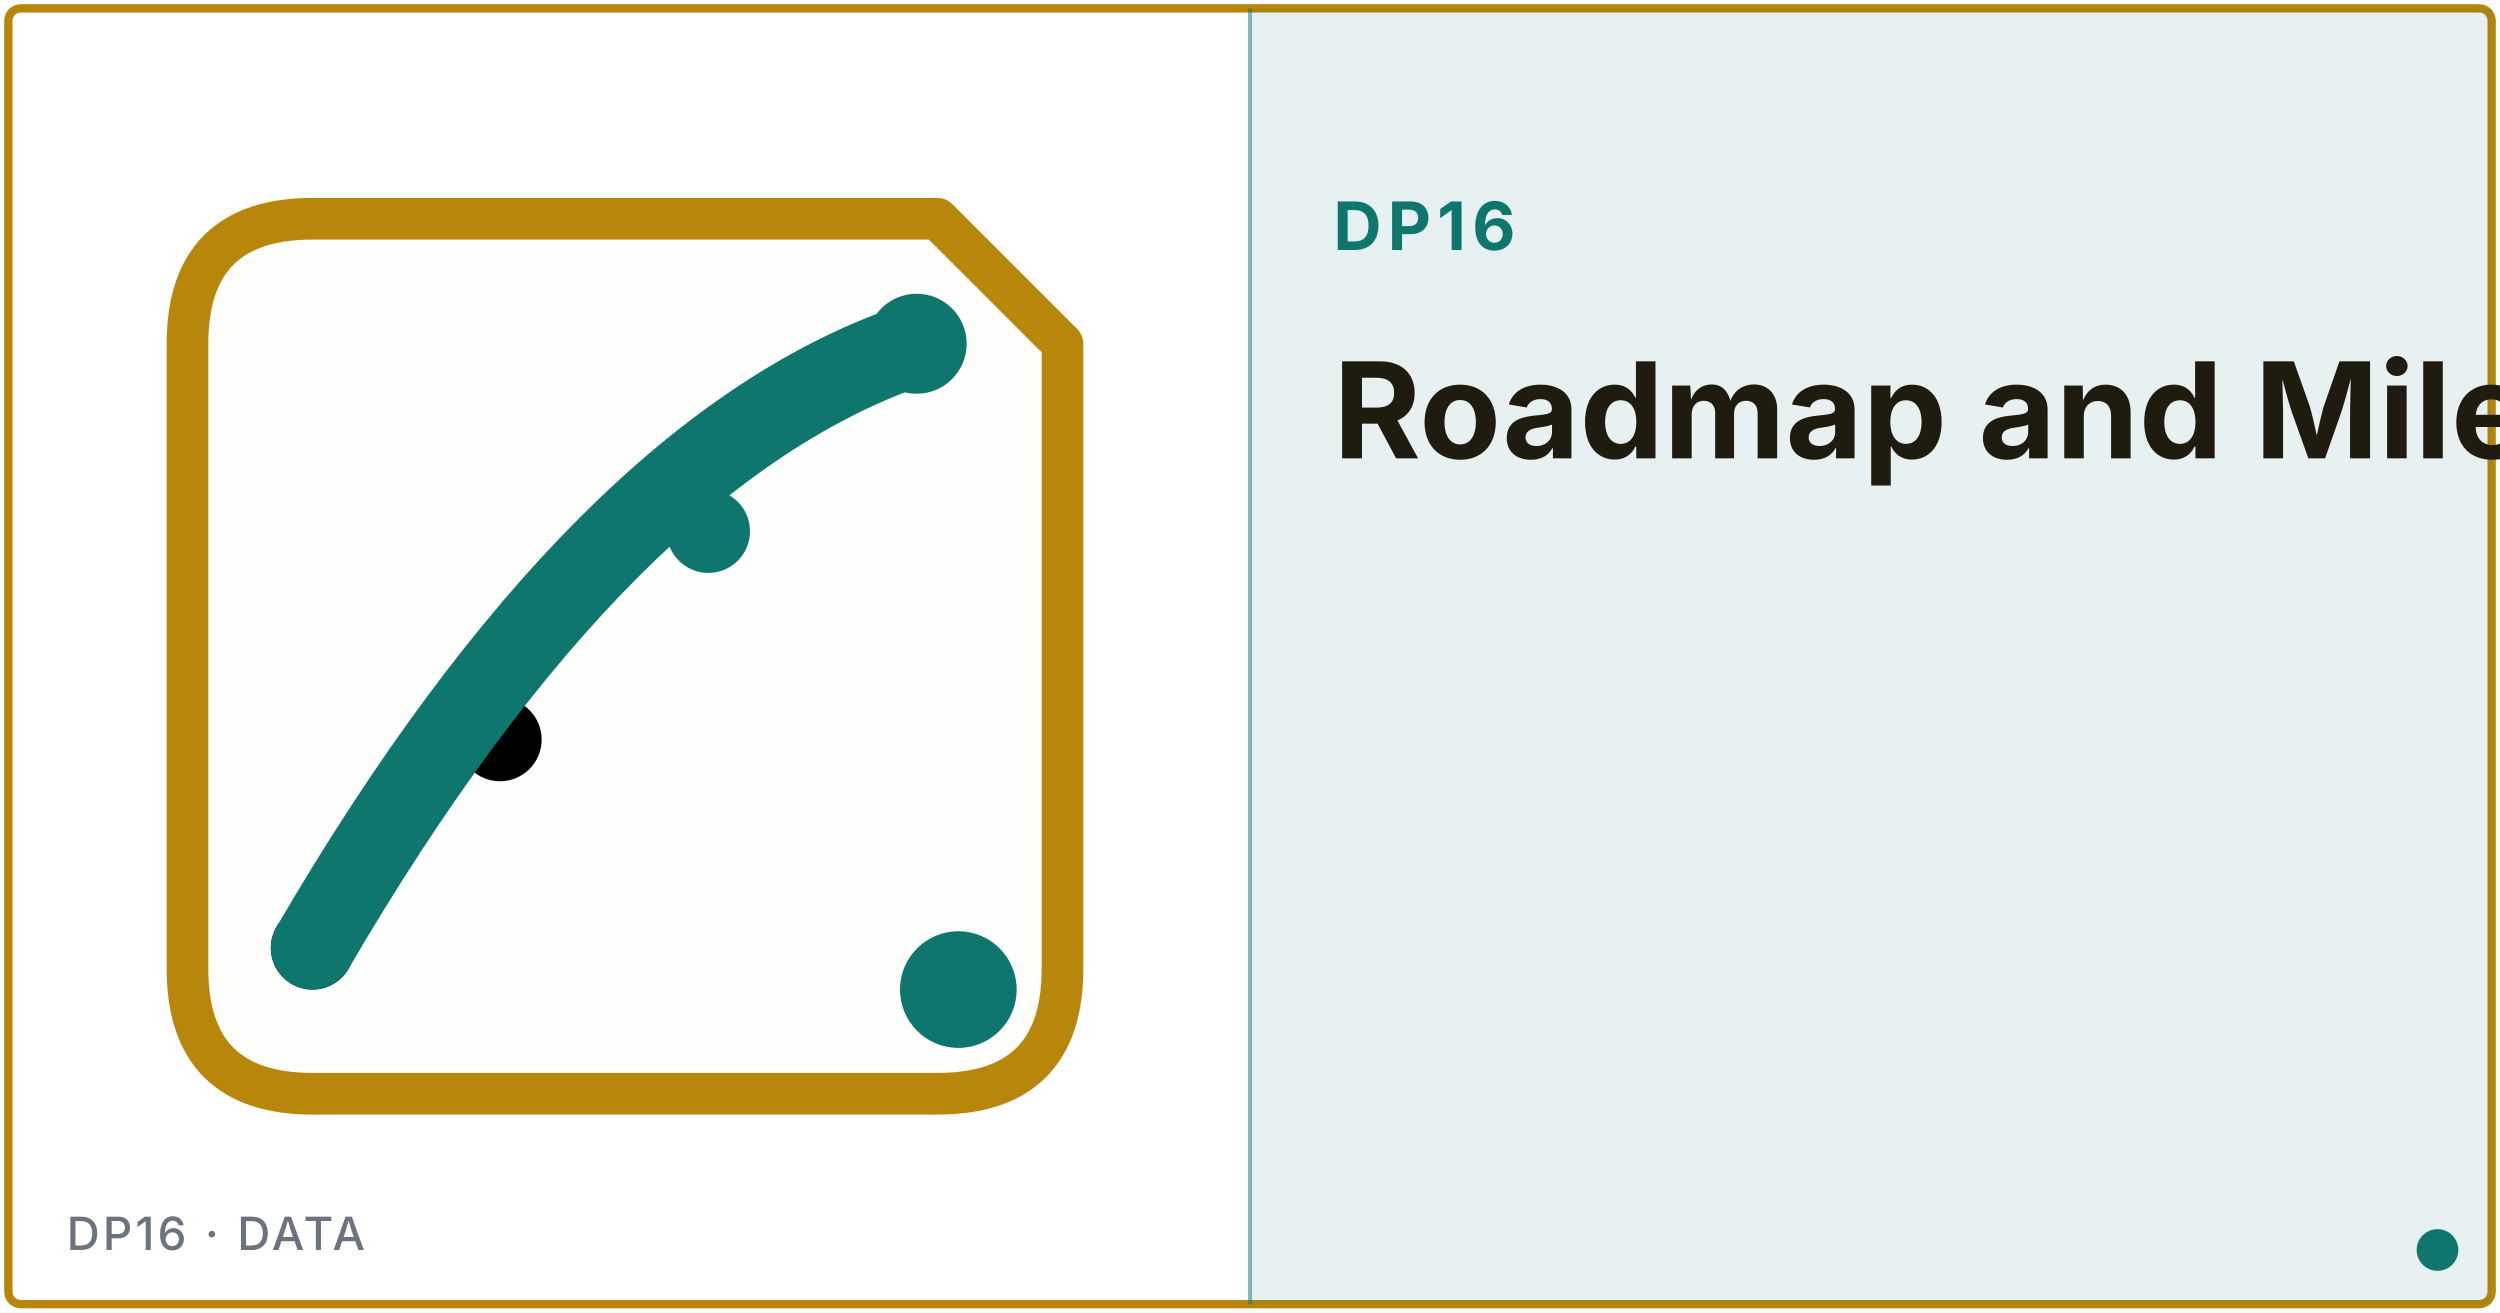
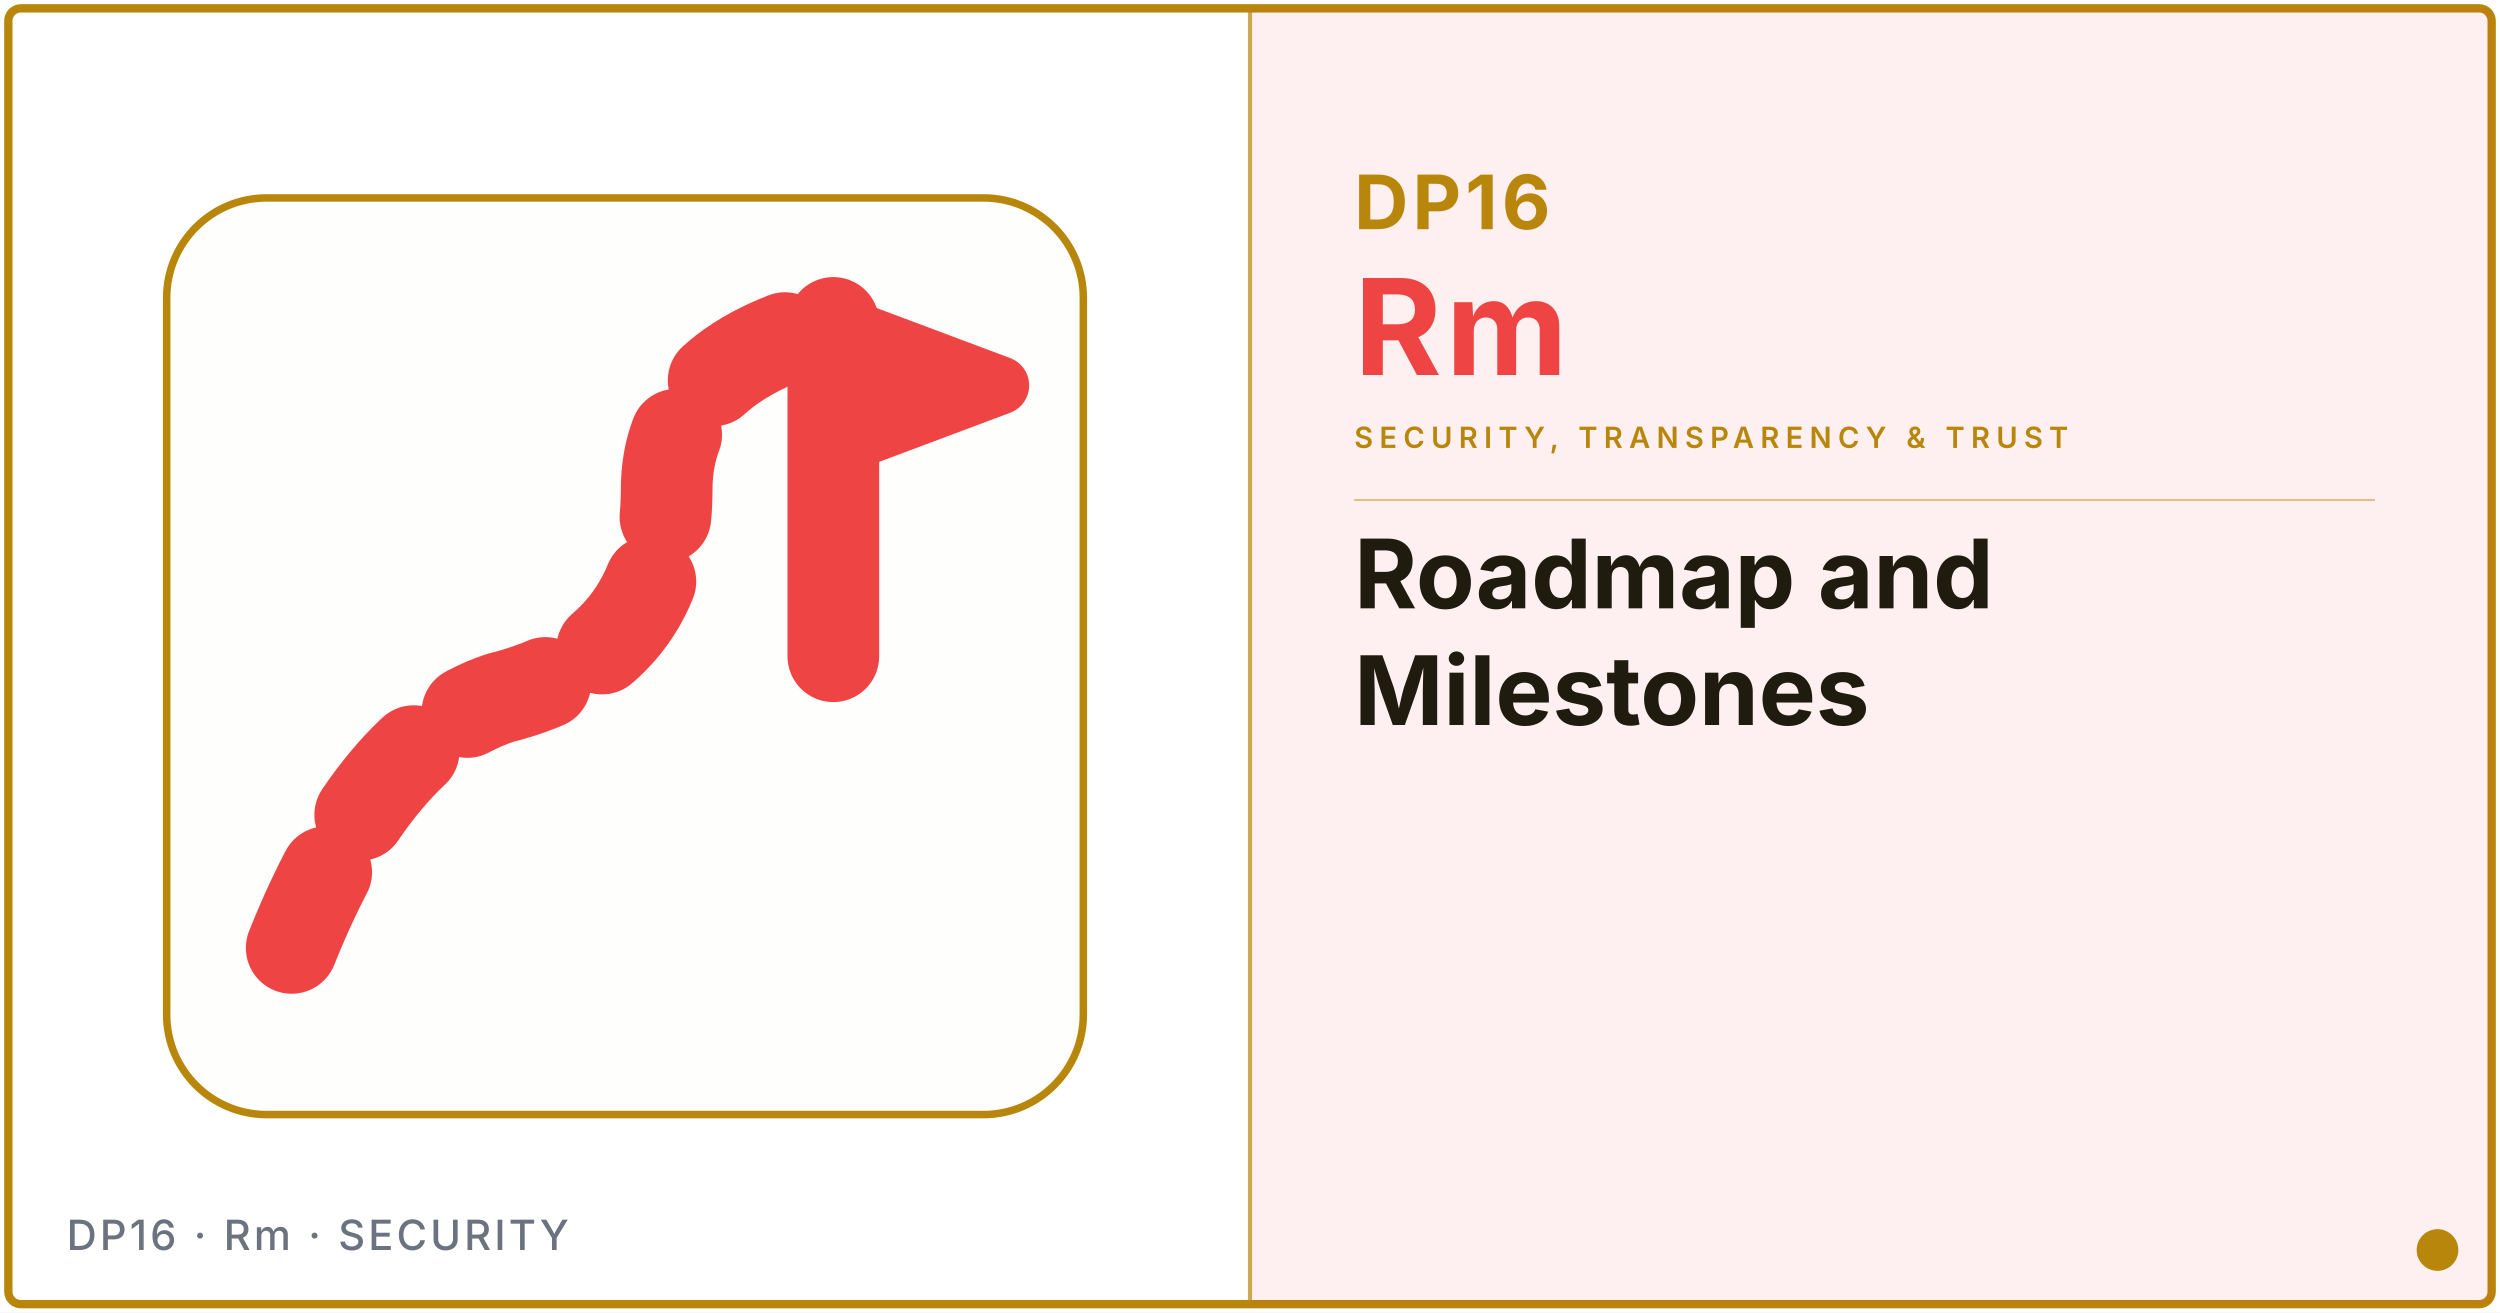
<svg xmlns="http://www.w3.org/2000/svg" viewBox="0 0 1200 630" width="1200" height="630" role="img" aria-labelledby="t">
  <rect width="1200" height="630" fill="#ffffff" />
  <rect x="4" y="4" width="1192" height="622" rx="6" fill="none" stroke="#b8860b" stroke-width="4" />
-   <rect x="600" y="4" width="596" height="622" fill="#0f766e" fill-opacity="0.10" />
-   <line x1="600" y1="4" x2="600" y2="626" stroke="#0f766e" stroke-width="2" stroke-opacity="0.5" />
-   <svg x="60" y="75" width="480" height="480" viewBox="0 0 24 24" fill="none" stroke="#1f2937" stroke-width="2" stroke-linecap="round" stroke-linejoin="round">
-     <path d="M 4.5 1.5 L 19.5 1.5 L 22.5 4.5 L 22.5 19.5 Q 22.5 22.5 19.5 22.5 L 4.5 22.5 Q 1.5 22.5 1.5 19.5 L 1.5 4.5 Q 1.5 1.5 4.5 1.5 Z" fill="#f5e9c8" fill-opacity="0.06" stroke="#b8860b" stroke-width="1" />
-     <circle cx="20" cy="20" r="1.4" fill="#0f766e" stroke="none" />
-     <circle cx="4.5" cy="19" r="1.0" fill="currentColor" stroke="none" />
-     <circle cx="9" cy="14" r="1.0" fill="currentColor" stroke="none" />
-     <circle cx="14" cy="9" r="1.0" fill="#0f766e" stroke="none" />
-     <circle cx="19" cy="4.5" r="1.2" fill="#0f766e" stroke="none" />
-     <path d="M4.5 19 Q11.5 7 19 4.5" stroke="#0f766e" fill="none" />
+   <rect x="600" y="4" width="596" height="622" fill="#ef4444" fill-opacity="0.08" />
+   <line x1="600" y1="4" x2="600" y2="626" stroke="#b8860b" stroke-width="2" stroke-opacity="0.7" />
+   <svg x="60" y="75" width="480" height="480" viewBox="0 0 24 24" fill="none">
+     <rect x="1.0" y="1.0" width="22" height="22" rx="2.4" fill="#f5e9c8" fill-opacity="0.04" stroke="#b8860b" stroke-width="0.18" />
+     <path d="M 4 19 Q 6 14 9 13 Q 13 12 13 8 Q 13 5 17 4" fill="none" stroke="#ef4444" stroke-width="2.2" stroke-opacity="1.0" stroke-linejoin="round" stroke-linecap="round" stroke-dasharray="2.0 1.6" />
+     <circle cx="4" cy="19" r="1.0" fill="#ef4444" stroke="none" stroke-width="2.2" stroke-opacity="1.0" />
+     <circle cx="9" cy="13" r="1.0" fill="#ef4444" stroke="none" stroke-width="2.2" stroke-opacity="1.0" />
+     <circle cx="13" cy="8" r="1.0" fill="#ef4444" stroke="none" stroke-width="2.2" stroke-opacity="1.0" />
+     <path d="M 17 4 L 17 12" fill="none" stroke="#ef4444" stroke-width="2.2" stroke-opacity="1.0" stroke-linejoin="round" stroke-linecap="round" />
+     <path d="M 17 4 L 21 5.5 L 17 7 Z" fill="#ef4444" stroke="#ef4444" stroke-width="1.4" stroke-linejoin="round" />
  </svg>
-   <text x="640" y="120" font-family="Inter, &quot;SF Pro Text&quot;, &quot;Segoe UI&quot;, system-ui, sans-serif" font-size="32" font-weight="700" fill="#0f766e" letter-spacing="3">DP16</text>
-   <text x="640" y="220" font-family="Inter, &quot;SF Pro Text&quot;, &quot;Segoe UI&quot;, system-ui, sans-serif" font-size="64" font-weight="700" fill="#1f1b0e">Roadmap and Milestones</text>
-   <text x="32" y="600" font-family="Inter, &quot;SF Pro Text&quot;, &quot;Segoe UI&quot;, system-ui, sans-serif" font-size="22" font-weight="500" fill="#6b7280" letter-spacing="1.5">DP16 · DATA</text>
-   <circle cx="1170" cy="600" r="10" fill="#0f766e" />
+   <text x="650" y="110" font-family="Inter, &quot;SF Pro Text&quot;, &quot;Segoe UI&quot;, system-ui, sans-serif" font-size="36" font-weight="700" fill="#b8860b" letter-spacing="2">DP16</text>
+   <text x="650" y="180" font-family="Inter, &quot;SF Pro Text&quot;, &quot;Segoe UI&quot;, system-ui, sans-serif" font-size="64" font-weight="700" fill="#ef4444" letter-spacing="2">Rm</text>
+   <text x="650" y="215" font-family="Inter, &quot;SF Pro Text&quot;, &quot;Segoe UI&quot;, system-ui, sans-serif" font-size="14" font-weight="600" fill="#b8860b" letter-spacing="3">SECURITY, TRANSPARENCY &amp; TRUST</text>
+   <line x1="650" y1="240" x2="1140" y2="240" stroke="#b8860b" stroke-width="1" stroke-opacity="0.45" />
+   <text x="650" y="292" font-family="Inter, &quot;SF Pro Text&quot;, &quot;Segoe UI&quot;, system-ui, sans-serif" font-size="46" font-weight="700" fill="#1f1b0e">Roadmap and</text>
+   <text x="650" y="348" font-family="Inter, &quot;SF Pro Text&quot;, &quot;Segoe UI&quot;, system-ui, sans-serif" font-size="46" font-weight="700" fill="#1f1b0e">Milestones</text>
+   <text x="32" y="600" font-family="Inter, &quot;SF Pro Text&quot;, &quot;Segoe UI&quot;, system-ui, sans-serif" font-size="20" font-weight="500" fill="#6b7280" letter-spacing="1.5">DP16 · Rm · SECURITY</text>
+   <circle cx="1170" cy="600" r="10" fill="#b8860b" />
</svg>
